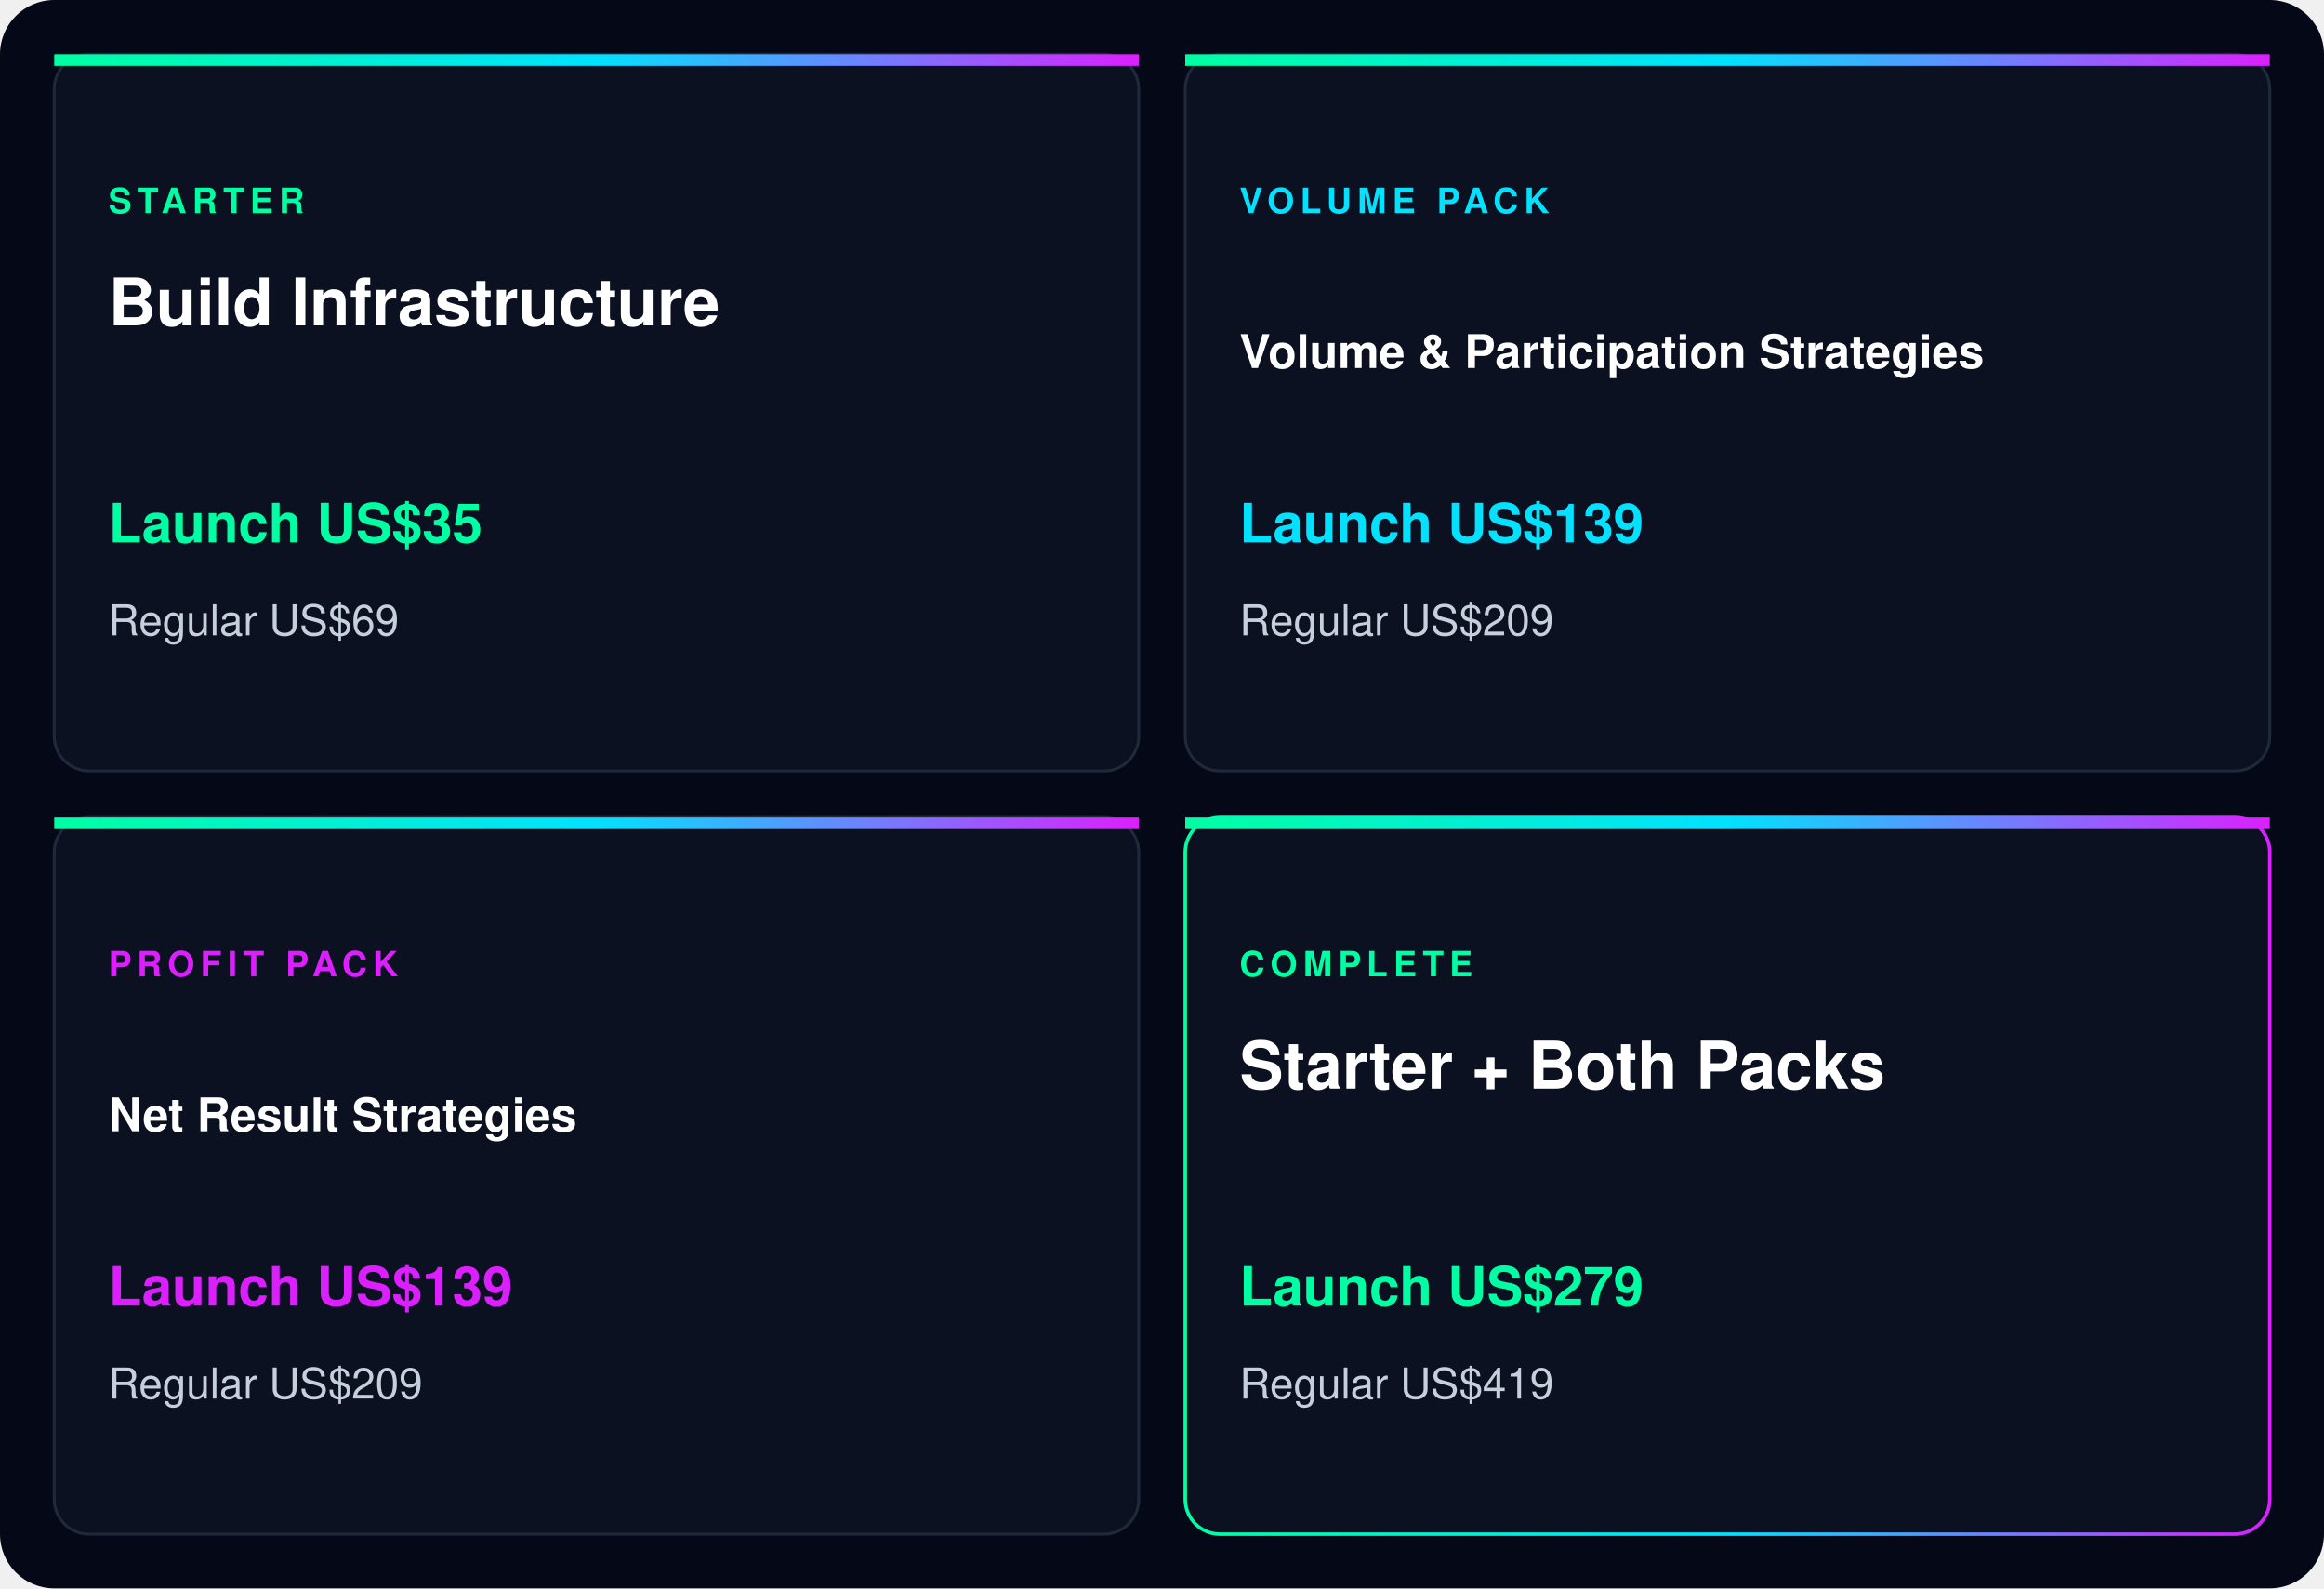
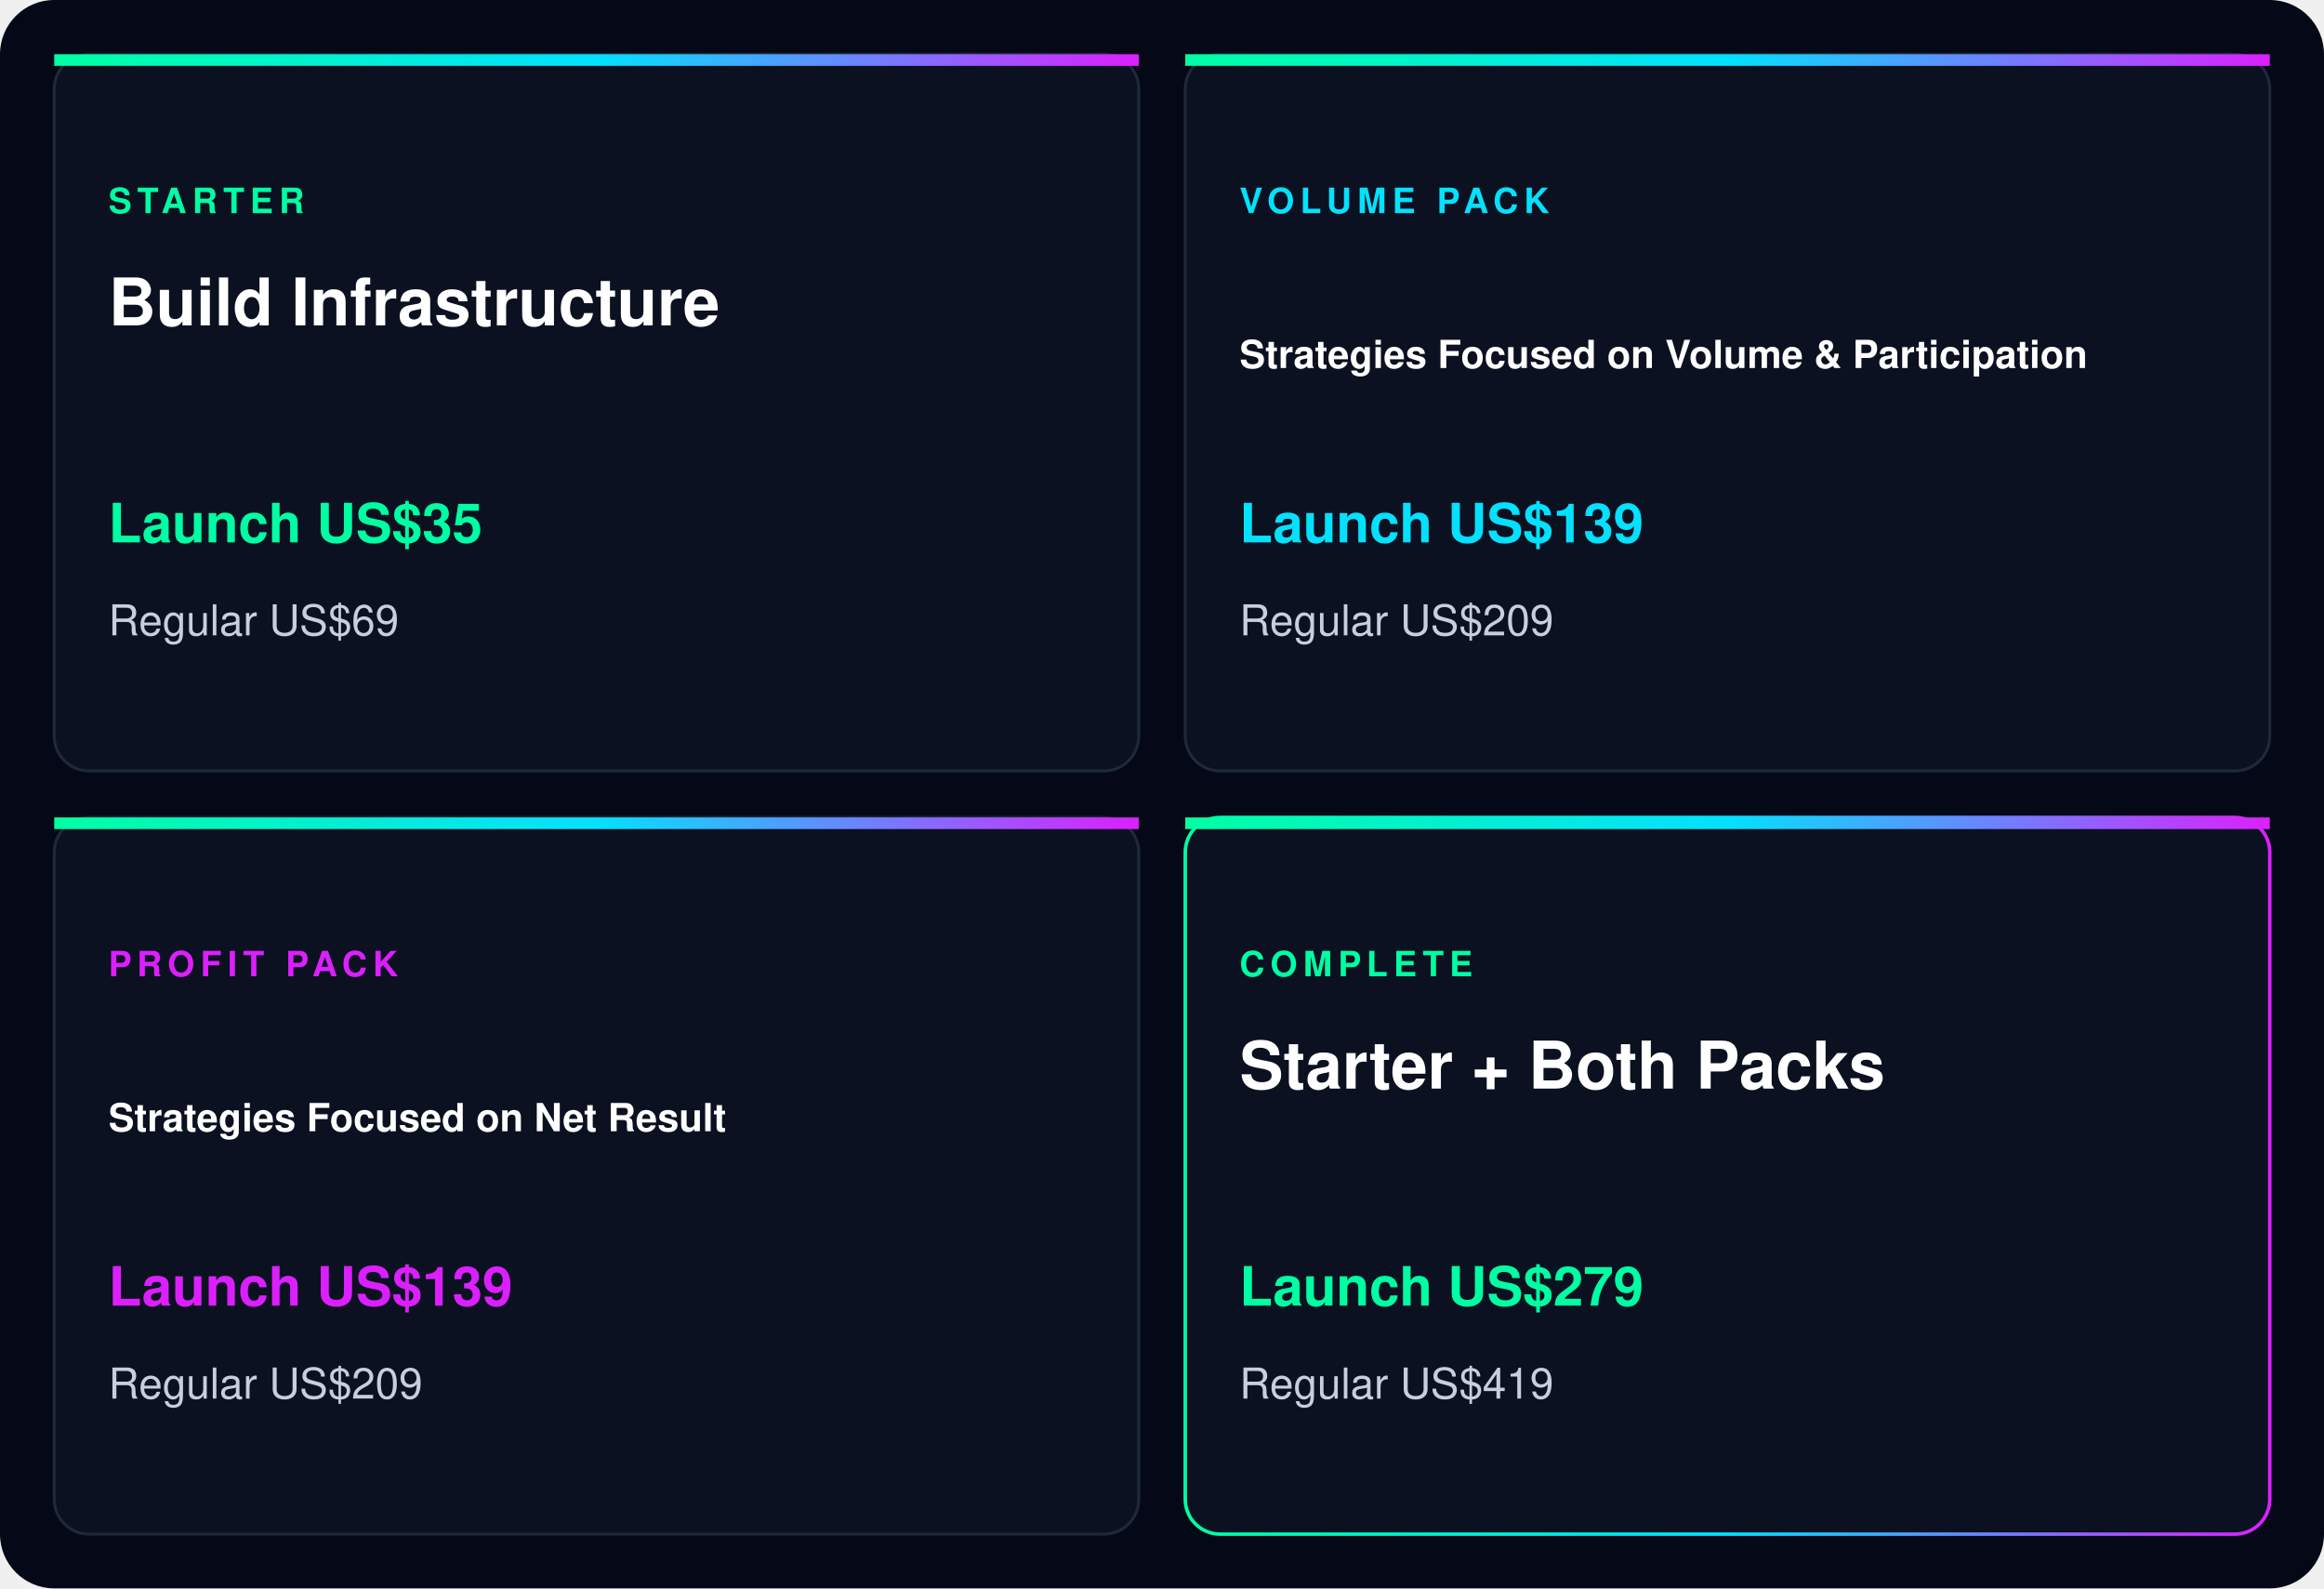
<svg xmlns="http://www.w3.org/2000/svg" viewBox="0 0 1200 820" role="img">
  <defs>
    <linearGradient id="sol" x1="0" y1="0" x2="1" y2="0">
      <stop offset="0%" stop-color="#00FFA3" />
      <stop offset="50%" stop-color="#03E1FF" />
      <stop offset="100%" stop-color="#DC1FFF" />
    </linearGradient>
  </defs>
  <rect width="1200" height="820" rx="28" fill="#050816" />
  <g font-family="Segoe UI, Helvetica, Arial, sans-serif">
    <g>
      <rect x="28" y="28" width="560" height="370" rx="18" fill="#0B1120" stroke="#1E293B" stroke-width="1.5" />
      <rect x="28" y="28" width="560" height="6" fill="url(#sol)" />
      <text x="56" y="110" fill="#00FFA3" font-size="18" font-weight="700" letter-spacing="3">STARTER</text>
      <text x="56" y="168" fill="#FFFFFF" font-size="34" font-weight="700">Build Infrastructure</text>
      <text x="56" y="280" fill="#00FFA3" font-size="28" font-weight="700">Launch US$35</text>
      <text x="56" y="328" fill="#C5D0DC" font-size="22">Regular US$69</text>
    </g>
    <g>
      <rect x="612" y="28" width="560" height="370" rx="18" fill="#0B1120" stroke="#1E293B" stroke-width="1.5" />
      <rect x="612" y="28" width="560" height="6" fill="url(#sol)" />
      <text x="640" y="110" fill="#03E1FF" font-size="18" font-weight="700" letter-spacing="3">VOLUME PACK</text>
-       <text x="640" y="190" fill="#FFFFFF" font-size="24" font-weight="700">Volume &amp; Participation Strategies</text>
+       <text x="640" y="190" fill="#FFFFFF" font-size="20" font-weight="700">Strategies Focused on Volume &amp; Participation</text>
      <text x="640" y="280" fill="#03E1FF" font-size="28" font-weight="700">Launch US$139</text>
      <text x="640" y="328" fill="#C5D0DC" font-size="22">Regular US$209</text>
    </g>
    <g>
      <rect x="28" y="422" width="560" height="370" rx="18" fill="#0B1120" stroke="#1E293B" stroke-width="1.5" />
      <rect x="28" y="422" width="560" height="6" fill="url(#sol)" />
      <text x="56" y="504" fill="#DC1FFF" font-size="18" font-weight="700" letter-spacing="3">PROFIT PACK</text>
-       <text x="56" y="584" fill="#FFFFFF" font-size="24" font-weight="700">Net Result Strategies</text>
+       <text x="56" y="584" fill="#FFFFFF" font-size="20" font-weight="700">Strategies Focused on Net Result</text>
      <text x="56" y="674" fill="#DC1FFF" font-size="28" font-weight="700">Launch US$139</text>
      <text x="56" y="722" fill="#C5D0DC" font-size="22">Regular US$209</text>
    </g>
    <g>
      <rect x="612" y="422" width="560" height="370" rx="18" fill="#0B1120" stroke="url(#sol)" stroke-width="1.8" />
      <rect x="612" y="422" width="560" height="6" fill="url(#sol)" />
      <text x="640" y="504" fill="#00FFA3" font-size="18" font-weight="700" letter-spacing="3">COMPLETE</text>
      <text x="640" y="562" fill="#FFFFFF" font-size="34" font-weight="700">Starter + Both Packs</text>
      <text x="640" y="674" fill="#00FFA3" font-size="28" font-weight="700">Launch US$279</text>
      <text x="640" y="722" fill="#C5D0DC" font-size="22">Regular US$419</text>
    </g>
  </g>
</svg>
